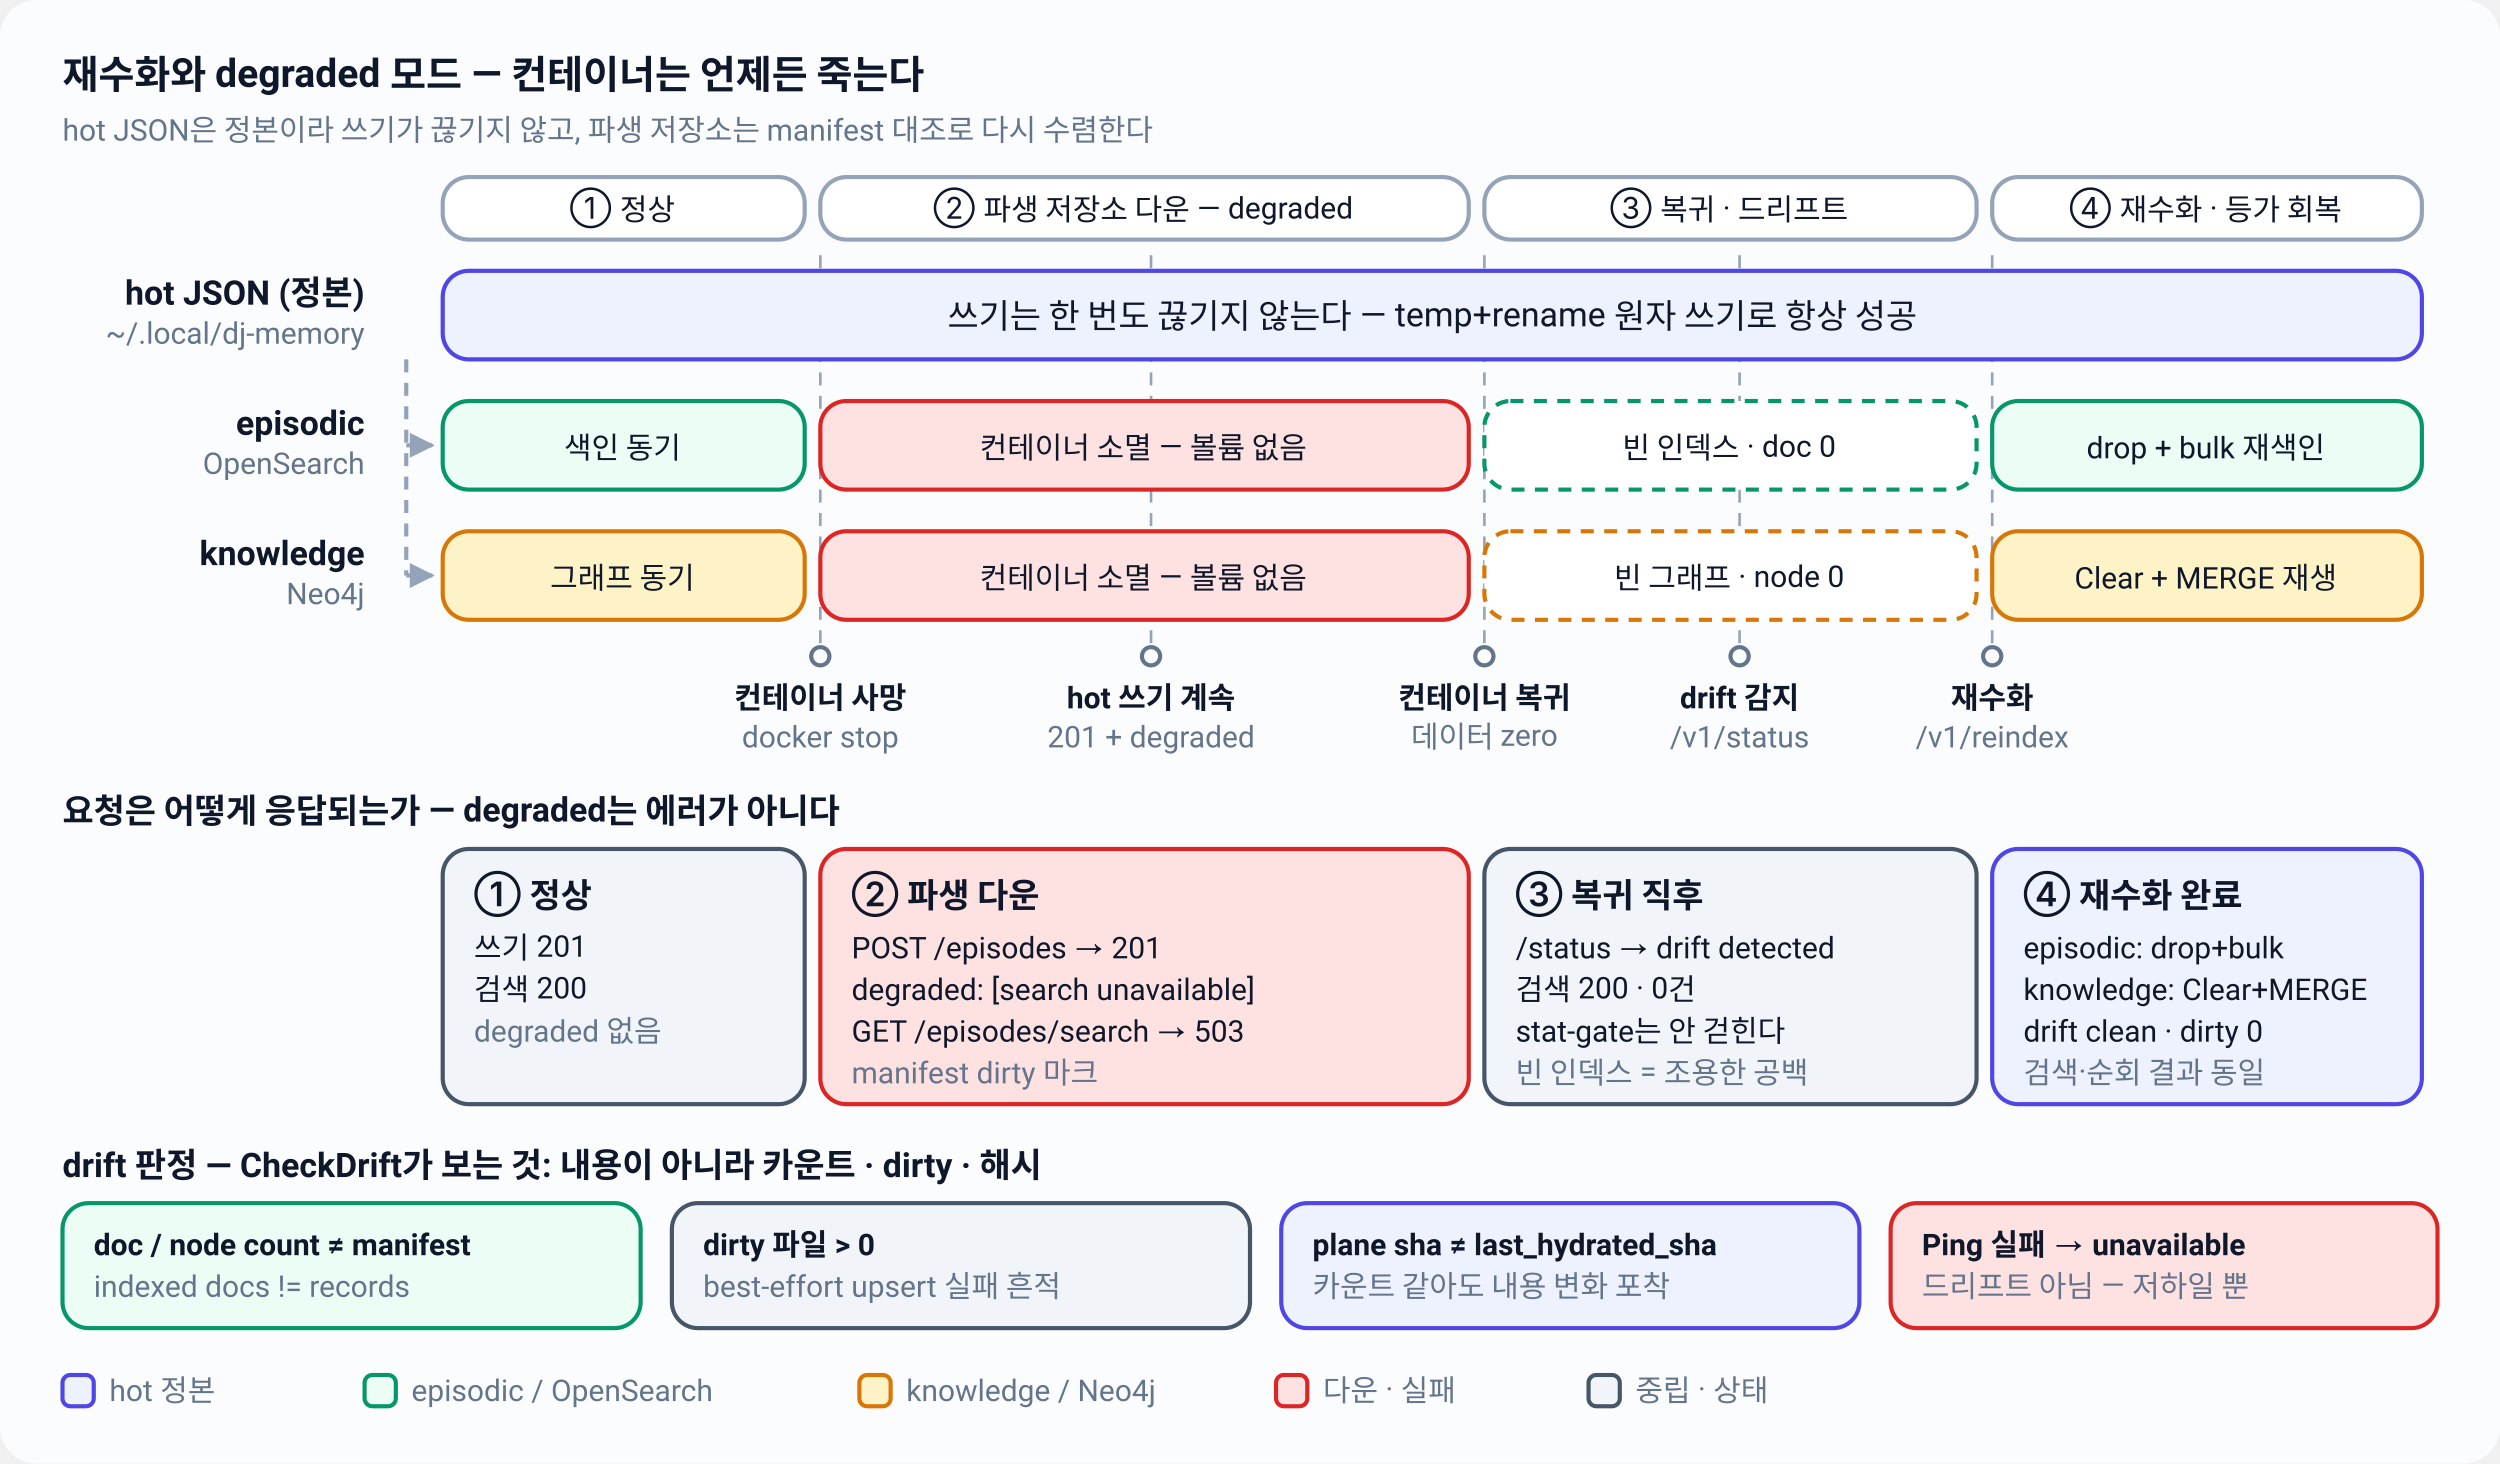
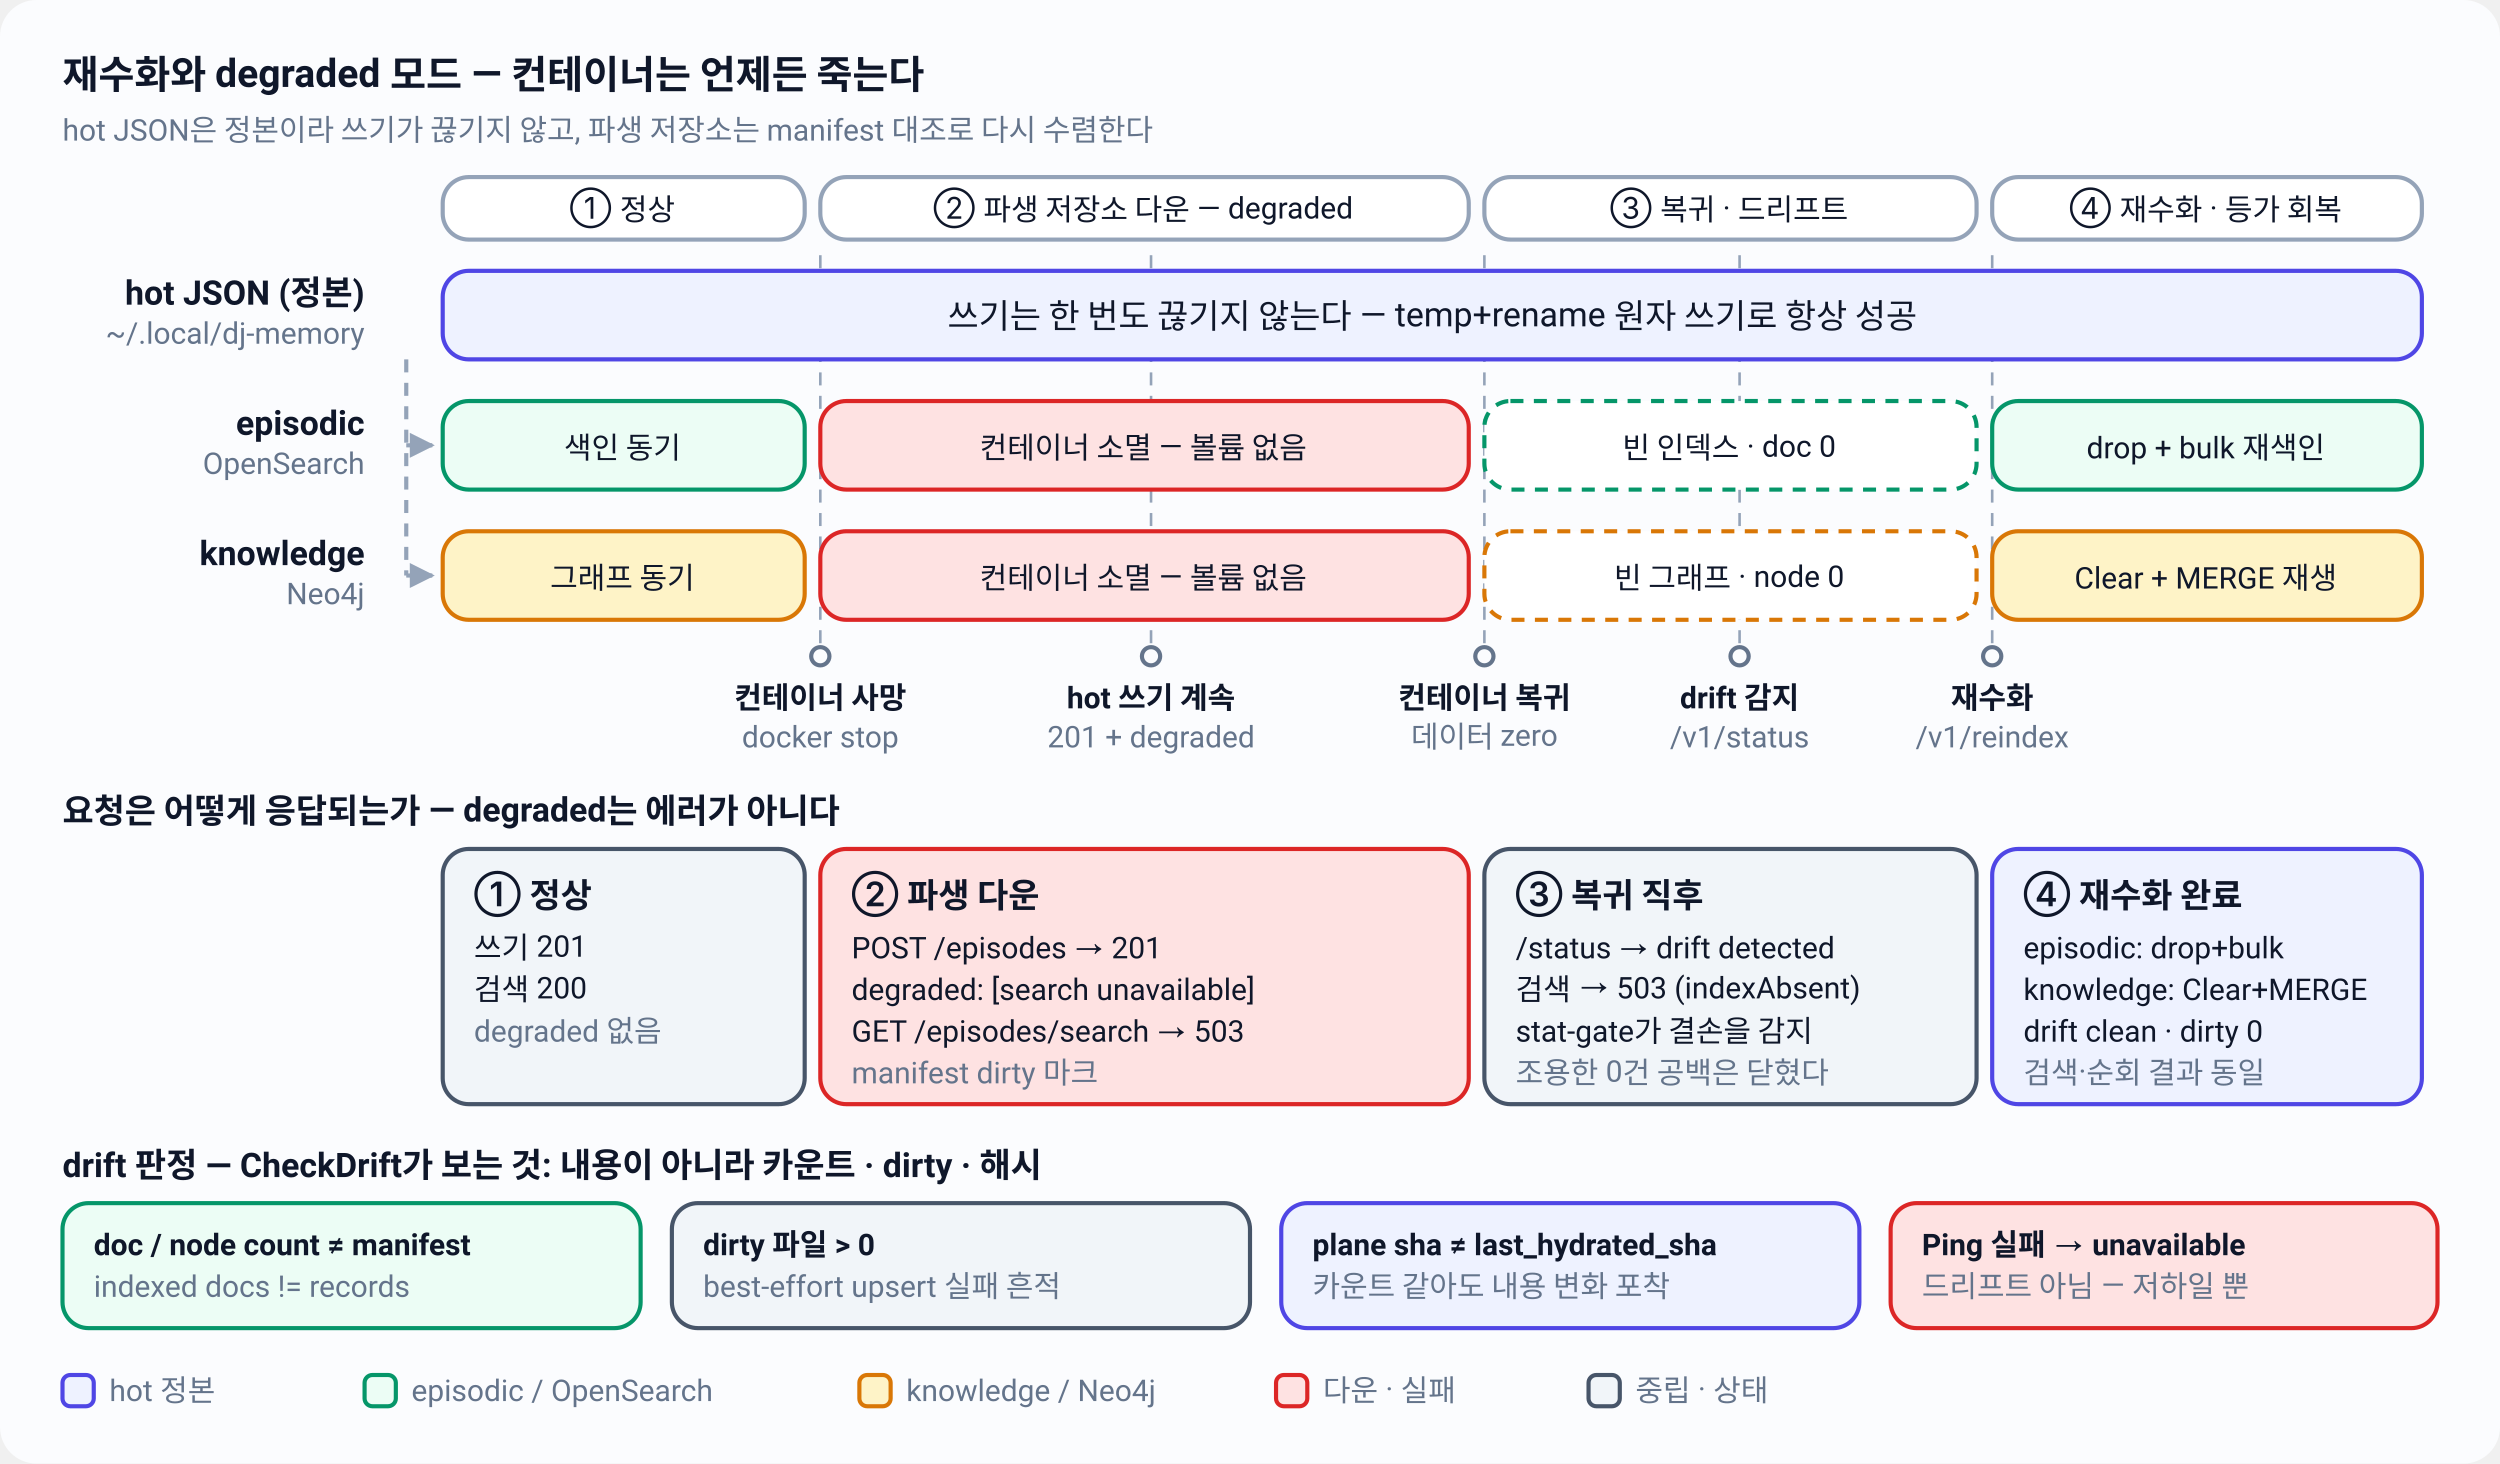
<svg xmlns="http://www.w3.org/2000/svg" viewBox="0 0 960 562" width="960" role="img" aria-labelledby="t d">
  <defs>
    <marker id="arrow" viewBox="0 0 10 10" refX="9" refY="5" markerWidth="6" markerHeight="6" orient="auto-start-reverse">
      <path d="M 0 0 L 10 5 L 0 10 z" fill="#94a3b8" />
    </marker>
  </defs>
  <rect width="960" height="562" fill="#fbfcfe" rx="14" />
  <text x="24" y="34" font-family="ui-sans-serif, -apple-system, 'Segoe UI', Roboto, Helvetica, Arial, sans-serif" font-size="15" font-weight="600" fill="#0f172a">재수화와 degraded 모드 — 컨테이너는 언제든 죽는다</text>
  <text x="24" y="54" font-family="ui-sans-serif, -apple-system, 'Segoe UI', Roboto, Helvetica, Arial, sans-serif" font-size="11.5" fill="#64748b">hot JSON은 정본이라 쓰기가 끊기지 않고, 파생 저장소는 manifest 대조로 다시 수렴한다</text>
  <g font-family="ui-sans-serif, -apple-system, 'Segoe UI', Roboto, Helvetica, Arial, sans-serif" font-size="11.5" fill="#0f172a" text-anchor="middle">
    <rect x="170" y="68" width="139" height="24" rx="10" fill="#ffffff" stroke="#94a3b8" stroke-width="1.6" />
    <text x="239" y="84">① 정상</text>
    <rect x="315" y="68" width="249" height="24" rx="10" fill="#ffffff" stroke="#94a3b8" stroke-width="1.6" />
    <text x="439" y="84">② 파생 저장소 다운 — degraded</text>
    <rect x="570" y="68" width="189" height="24" rx="10" fill="#ffffff" stroke="#94a3b8" stroke-width="1.6" />
    <text x="664" y="84">③ 복귀 · 드리프트</text>
    <rect x="765" y="68" width="165" height="24" rx="10" fill="#ffffff" stroke="#94a3b8" stroke-width="1.6" />
    <text x="847" y="84">④ 재수화 · 등가 회복</text>
  </g>
  <g stroke="#94a3b8" stroke-width="1" stroke-dasharray="5 4">
    <line x1="315" y1="98" x2="315" y2="248" />
    <line x1="442" y1="98" x2="442" y2="248" />
    <line x1="570" y1="98" x2="570" y2="248" />
    <line x1="668" y1="98" x2="668" y2="248" />
    <line x1="765" y1="98" x2="765" y2="248" />
  </g>
  <g stroke="#94a3b8" stroke-width="1.6" stroke-dasharray="5 4" fill="none">
    <path d="M 156 138 L 156 221" />
    <path d="M 156 171 L 166 171" marker-end="url(#arrow)" />
    <path d="M 156 221 L 166 221" marker-end="url(#arrow)" />
  </g>
  <g font-family="ui-sans-serif, -apple-system, 'Segoe UI', Roboto, Helvetica, Arial, sans-serif" text-anchor="end">
    <text x="140" y="117" font-size="13" font-weight="600" fill="#0f172a">hot JSON (정본)</text>
    <text x="140" y="132" font-size="11.5" fill="#64748b">~/.local/dj-memory</text>
    <text x="140" y="167" font-size="13" font-weight="600" fill="#0f172a">episodic</text>
    <text x="140" y="182" font-size="11.5" fill="#64748b">OpenSearch</text>
    <text x="140" y="217" font-size="13" font-weight="600" fill="#0f172a">knowledge</text>
    <text x="140" y="232" font-size="11.5" fill="#64748b">Neo4j</text>
  </g>
  <rect x="170" y="104" width="760" height="34" rx="10" fill="#eef2ff" stroke="#4f46e5" stroke-width="1.6" />
  <text x="550" y="126" font-family="ui-sans-serif, -apple-system, 'Segoe UI', Roboto, Helvetica, Arial, sans-serif" font-size="13" fill="#0f172a" text-anchor="middle">쓰기는 한 번도 끊기지 않는다 — temp+rename 원자 쓰기로 항상 성공</text>
  <g font-family="ui-sans-serif, -apple-system, 'Segoe UI', Roboto, Helvetica, Arial, sans-serif" font-size="11.5" fill="#0f172a" text-anchor="middle">
    <rect x="170" y="154" width="139" height="34" rx="10" fill="#ecfdf5" stroke="#059669" stroke-width="1.6" />
    <text x="239" y="176">색인 동기</text>
    <rect x="315" y="154" width="249" height="34" rx="10" fill="#fee2e2" stroke="#dc2626" stroke-width="1.6" />
    <text x="439" y="176">컨테이너 소멸 — 볼륨 없음</text>
    <rect x="570" y="154" width="189" height="34" rx="10" fill="#ffffff" stroke="#059669" stroke-width="1.6" stroke-dasharray="5 4" />
    <text x="664" y="176">빈 인덱스 · doc 0</text>
    <rect x="765" y="154" width="165" height="34" rx="10" fill="#ecfdf5" stroke="#059669" stroke-width="1.6" />
    <text x="847" y="176">drop + bulk 재색인</text>
  </g>
  <g font-family="ui-sans-serif, -apple-system, 'Segoe UI', Roboto, Helvetica, Arial, sans-serif" font-size="11.5" fill="#0f172a" text-anchor="middle">
    <rect x="170" y="204" width="139" height="34" rx="10" fill="#fef3c7" stroke="#d97706" stroke-width="1.6" />
    <text x="239" y="226">그래프 동기</text>
    <rect x="315" y="204" width="249" height="34" rx="10" fill="#fee2e2" stroke="#dc2626" stroke-width="1.6" />
    <text x="439" y="226">컨테이너 소멸 — 볼륨 없음</text>
    <rect x="570" y="204" width="189" height="34" rx="10" fill="#ffffff" stroke="#d97706" stroke-width="1.6" stroke-dasharray="5 4" />
    <text x="664" y="226">빈 그래프 · node 0</text>
    <rect x="765" y="204" width="165" height="34" rx="10" fill="#fef3c7" stroke="#d97706" stroke-width="1.6" />
    <text x="847" y="226">Clear + MERGE 재생</text>
  </g>
  <g fill="#fbfcfe" stroke="#64748b" stroke-width="1.6">
    <circle cx="315" cy="252" r="3.5" />
    <circle cx="442" cy="252" r="3.5" />
    <circle cx="570" cy="252" r="3.5" />
    <circle cx="668" cy="252" r="3.5" />
    <circle cx="765" cy="252" r="3.5" />
  </g>
  <g font-family="ui-sans-serif, -apple-system, 'Segoe UI', Roboto, Helvetica, Arial, sans-serif" font-size="11.5" text-anchor="middle">
    <text x="315" y="272" font-weight="600" fill="#0f172a">컨테이너 사망</text>
    <text x="315" y="287" fill="#64748b">docker stop</text>
    <text x="442" y="272" font-weight="600" fill="#0f172a">hot 쓰기 계속</text>
    <text x="442" y="287" fill="#64748b">201 + degraded</text>
    <text x="570" y="272" font-weight="600" fill="#0f172a">컨테이너 복귀</text>
    <text x="570" y="287" fill="#64748b">데이터 zero</text>
    <text x="668" y="272" font-weight="600" fill="#0f172a">drift 감지</text>
    <text x="668" y="287" fill="#64748b">/v1/status</text>
    <text x="765" y="272" font-weight="600" fill="#0f172a">재수화</text>
    <text x="765" y="287" fill="#64748b">/v1/reindex</text>
  </g>
  <text x="24" y="316" font-family="ui-sans-serif, -apple-system, 'Segoe UI', Roboto, Helvetica, Arial, sans-serif" font-size="13" font-weight="600" fill="#0f172a">요청은 어떻게 응답되는가 — degraded는 에러가 아니다</text>
  <g font-family="ui-sans-serif, -apple-system, 'Segoe UI', Roboto, Helvetica, Arial, sans-serif">
    <rect x="170" y="326" width="139" height="98" rx="10" fill="#f1f5f9" stroke="#475569" stroke-width="1.6" />
    <text x="182" y="348" font-size="13" font-weight="600" fill="#0f172a">① 정상</text>
    <text x="182" y="368" font-size="11.5" fill="#0f172a">쓰기 201</text>
    <text x="182" y="384" font-size="11.5" fill="#0f172a">검색 200</text>
    <text x="182" y="400" font-size="11.5" fill="#64748b">degraded 없음</text>
    <rect x="315" y="326" width="249" height="98" rx="10" fill="#fee2e2" stroke="#dc2626" stroke-width="1.6" />
    <text x="327" y="348" font-size="13" font-weight="600" fill="#0f172a">② 파생 다운</text>
    <text x="327" y="368" font-size="11.5" fill="#0f172a">POST /episodes → 201</text>
    <text x="327" y="384" font-size="11.5" fill="#0f172a">degraded: [search unavailable]</text>
    <text x="327" y="400" font-size="11.5" fill="#0f172a">GET /episodes/search → 503</text>
    <text x="327" y="416" font-size="11.5" fill="#64748b">manifest dirty 마크</text>
    <rect x="570" y="326" width="189" height="98" rx="10" fill="#f1f5f9" stroke="#475569" stroke-width="1.6" />
    <text x="582" y="348" font-size="13" font-weight="600" fill="#0f172a">③ 복귀 직후</text>
    <text x="582" y="368" font-size="11.5" fill="#0f172a">/status → drift detected</text>
-     <text x="582" y="384" font-size="11.5" fill="#0f172a">검색 200 · 0건</text>
-     <text x="582" y="400" font-size="11.5" fill="#0f172a">stat-gate는 안 걷힌다</text>
-     <text x="582" y="416" font-size="11.5" fill="#64748b">빈 인덱스 = 조용한 공백</text>
+     <text x="582" y="384" font-size="11.5" fill="#0f172a">검색 → 503 (indexAbsent)</text>
+     <text x="582" y="400" font-size="11.5" fill="#0f172a">stat-gate가 결손을 감지</text>
+     <text x="582" y="416" font-size="11.5" fill="#64748b">조용한 0건 공백은 닫혔다</text>
    <rect x="765" y="326" width="165" height="98" rx="10" fill="#eef2ff" stroke="#4f46e5" stroke-width="1.6" />
    <text x="777" y="348" font-size="13" font-weight="600" fill="#0f172a">④ 재수화 완료</text>
    <text x="777" y="368" font-size="11.5" fill="#0f172a">episodic: drop+bulk</text>
    <text x="777" y="384" font-size="11.5" fill="#0f172a">knowledge: Clear+MERGE</text>
    <text x="777" y="400" font-size="11.5" fill="#0f172a">drift clean · dirty 0</text>
    <text x="777" y="416" font-size="11.5" fill="#64748b">검색·순회 결과 동일</text>
  </g>
  <text x="24" y="452" font-family="ui-sans-serif, -apple-system, 'Segoe UI', Roboto, Helvetica, Arial, sans-serif" font-size="13" font-weight="600" fill="#0f172a">drift 판정 — CheckDrift가 보는 것: 내용이 아니라 카운트 · dirty · 해시</text>
  <g font-family="ui-sans-serif, -apple-system, 'Segoe UI', Roboto, Helvetica, Arial, sans-serif" font-size="11.5">
    <rect x="24" y="462" width="222" height="48" rx="10" fill="#ecfdf5" stroke="#059669" stroke-width="1.6" />
    <text x="36" y="482" font-weight="600" fill="#0f172a">doc / node count ≠ manifest</text>
    <text x="36" y="498" fill="#64748b">indexed docs != records</text>
    <rect x="258" y="462" width="222" height="48" rx="10" fill="#f1f5f9" stroke="#475569" stroke-width="1.6" />
    <text x="270" y="482" font-weight="600" fill="#0f172a">dirty 파일 &gt; 0</text>
    <text x="270" y="498" fill="#64748b">best-effort upsert 실패 흔적</text>
    <rect x="492" y="462" width="222" height="48" rx="10" fill="#eef2ff" stroke="#4f46e5" stroke-width="1.6" />
    <text x="504" y="482" font-weight="600" fill="#0f172a">plane sha ≠ last_hydrated_sha</text>
    <text x="504" y="498" fill="#64748b">카운트 같아도 내용 변화 포착</text>
    <rect x="726" y="462" width="210" height="48" rx="10" fill="#fee2e2" stroke="#dc2626" stroke-width="1.6" />
    <text x="738" y="482" font-weight="600" fill="#0f172a">Ping 실패 → unavailable</text>
    <text x="738" y="498" fill="#64748b">드리프트 아님 — 저하일 뿐</text>
  </g>
  <g font-family="ui-sans-serif, -apple-system, 'Segoe UI', Roboto, Helvetica, Arial, sans-serif" font-size="11.5" fill="#64748b">
    <rect x="24" y="528" width="12" height="12" rx="3" fill="#eef2ff" stroke="#4f46e5" stroke-width="1.6" />
    <text x="42" y="538">hot 정본</text>
    <rect x="140" y="528" width="12" height="12" rx="3" fill="#ecfdf5" stroke="#059669" stroke-width="1.6" />
    <text x="158" y="538">episodic / OpenSearch</text>
    <rect x="330" y="528" width="12" height="12" rx="3" fill="#fef3c7" stroke="#d97706" stroke-width="1.6" />
    <text x="348" y="538">knowledge / Neo4j</text>
    <rect x="490" y="528" width="12" height="12" rx="3" fill="#fee2e2" stroke="#dc2626" stroke-width="1.6" />
    <text x="508" y="538">다운 · 실패</text>
    <rect x="610" y="528" width="12" height="12" rx="3" fill="#f1f5f9" stroke="#475569" stroke-width="1.6" />
    <text x="628" y="538">중립 · 상태</text>
  </g>
</svg>
